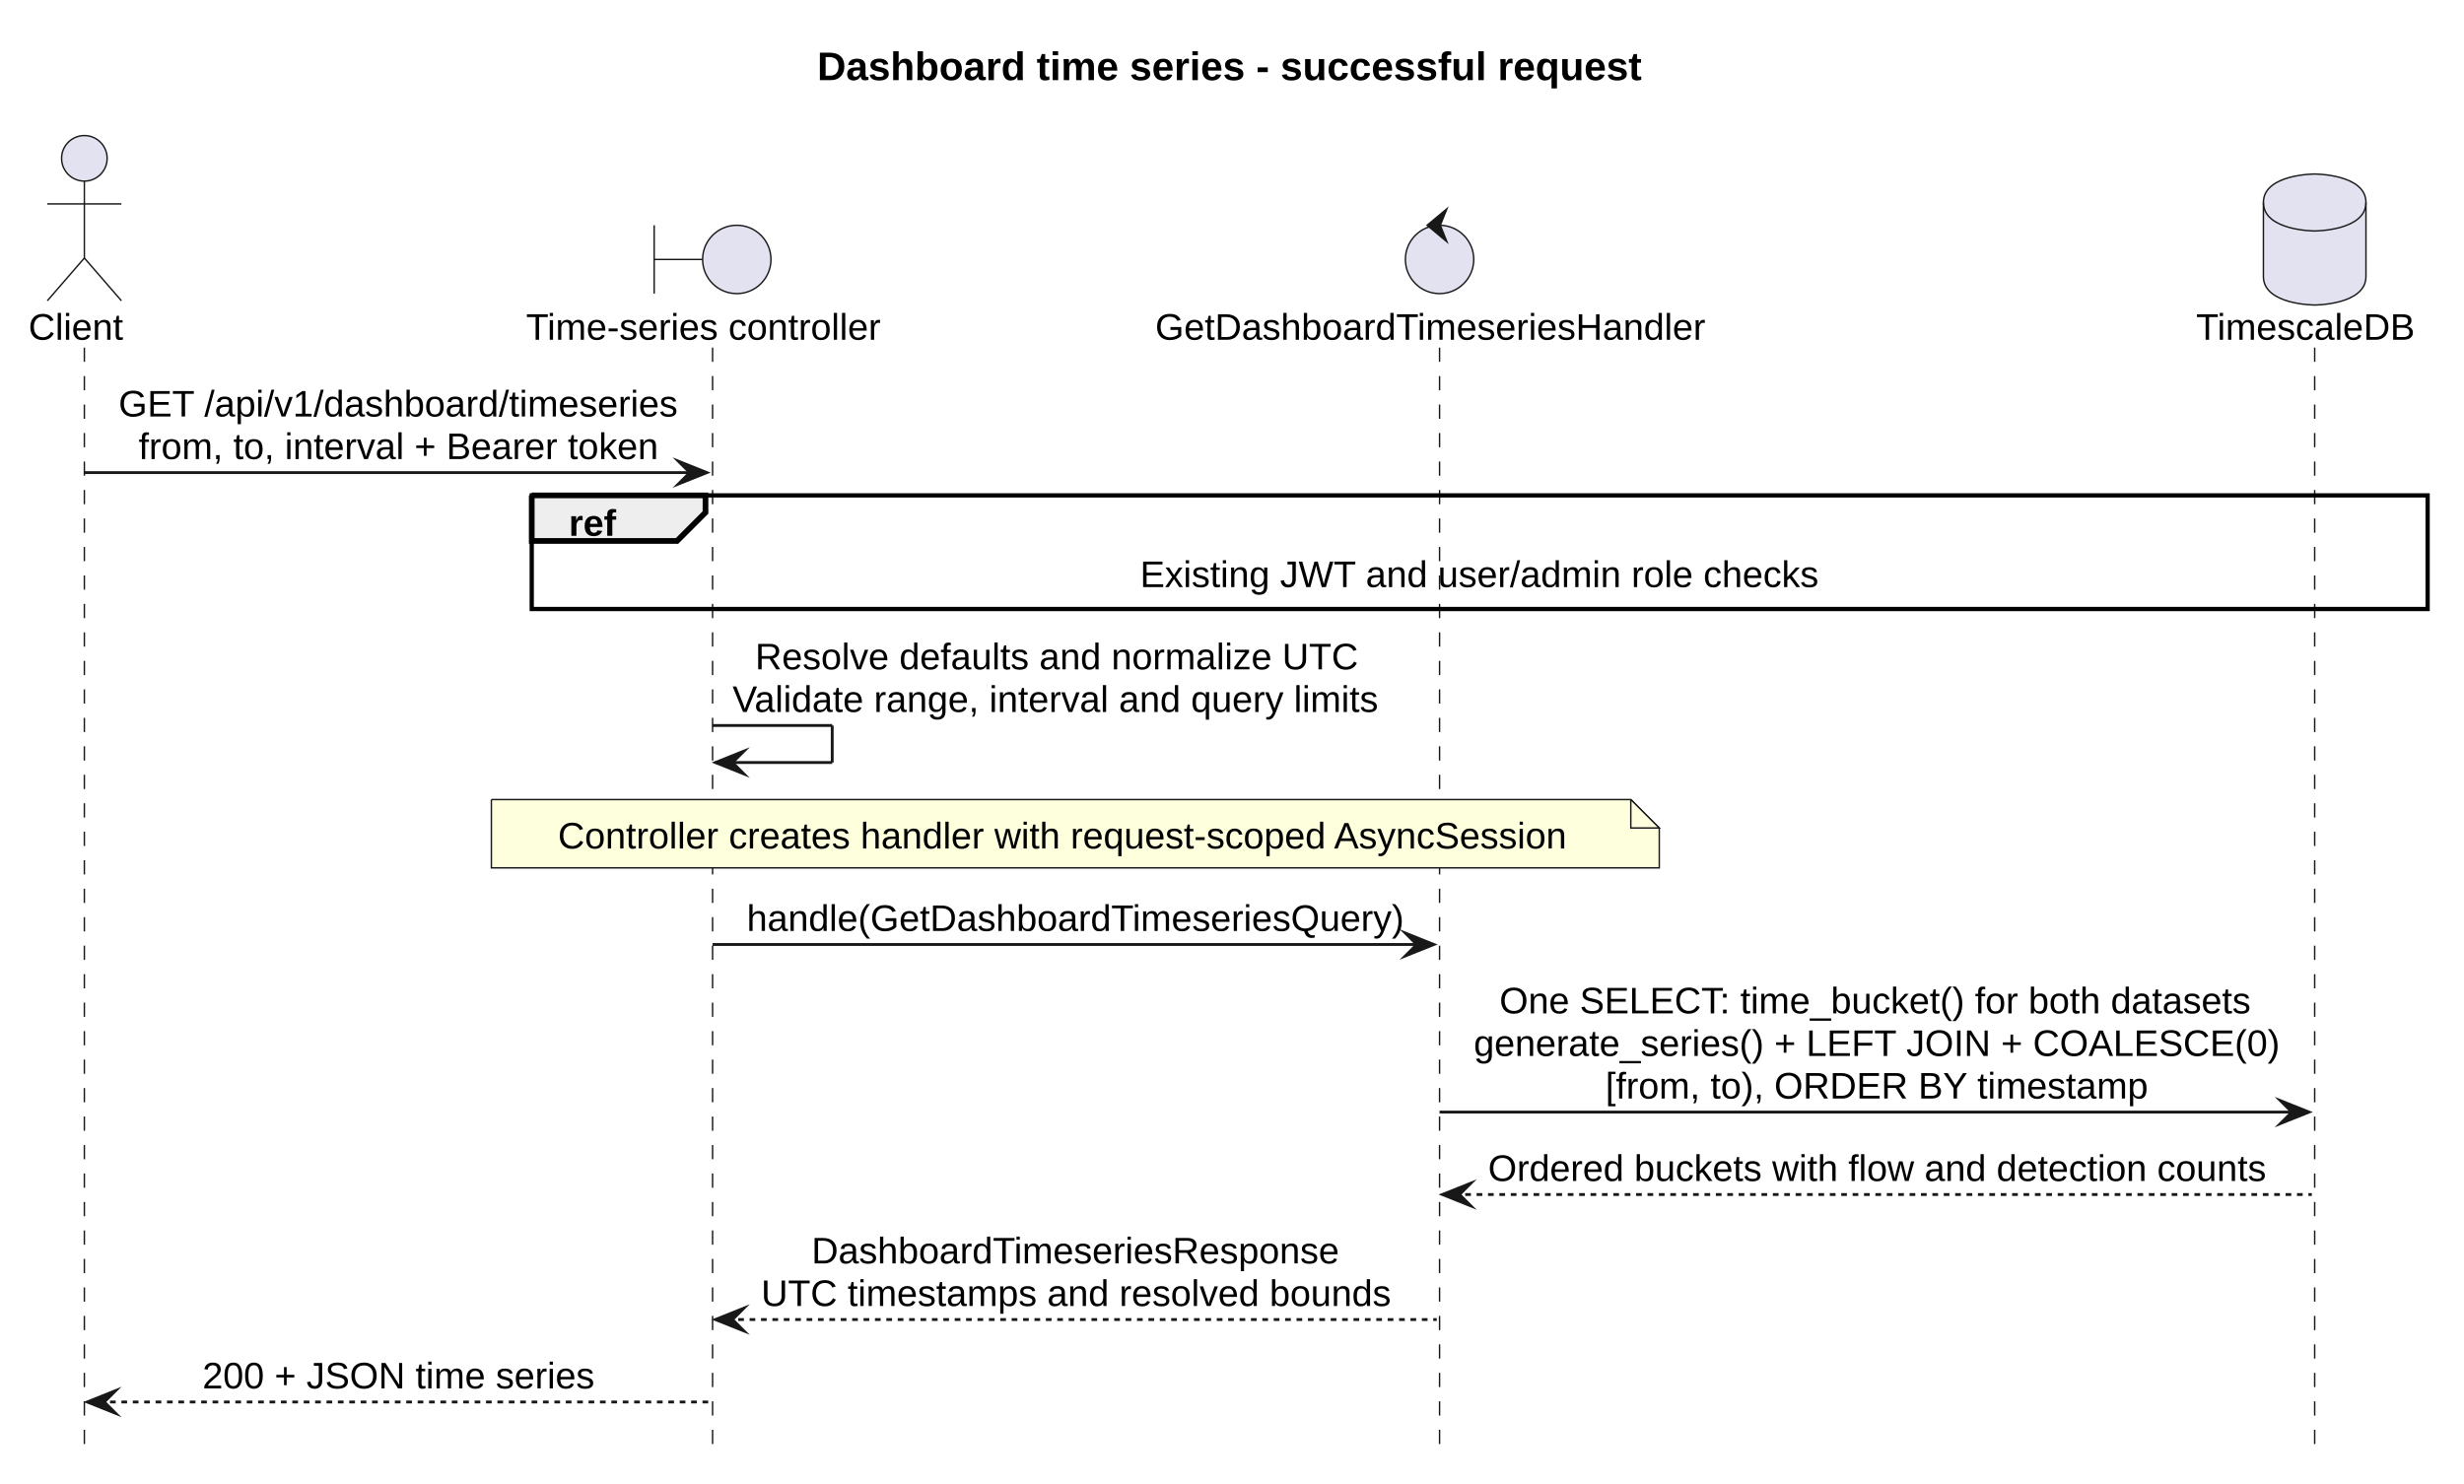
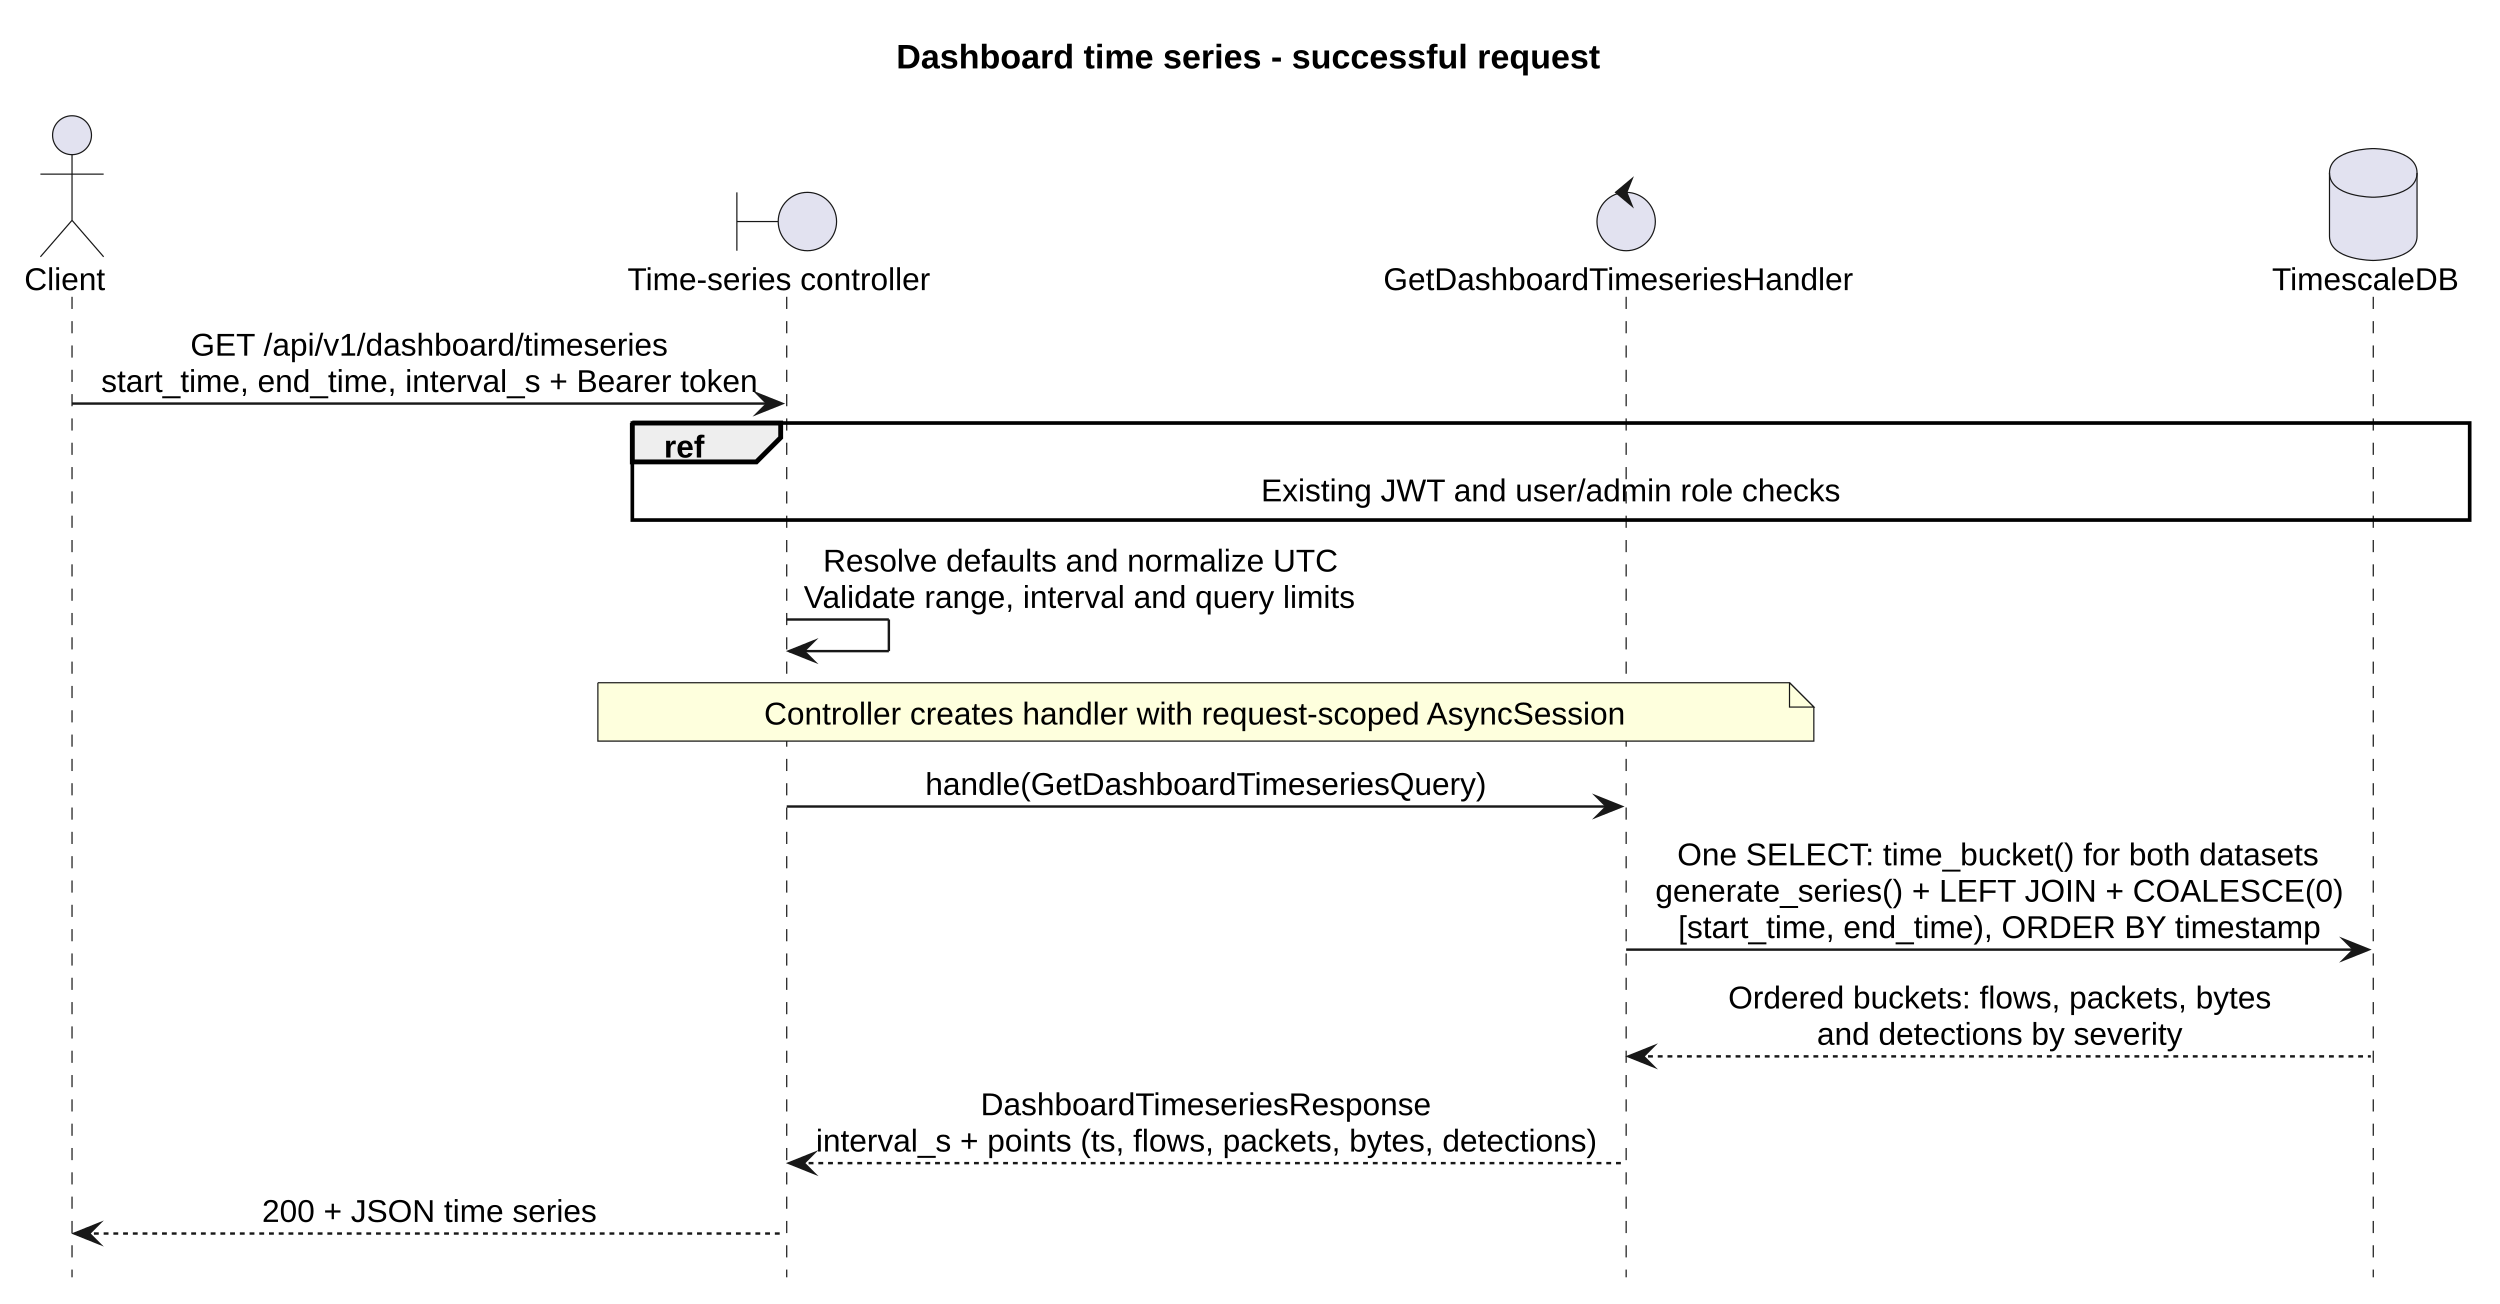
- <svg xmlns="http://www.w3.org/2000/svg" version="1.1" data-diagram-type="SEQUENCE" style="width:865px;height:521px;background:#FFFFFF;" width="865px" height="521px" viewBox="0 0 865 521" zoomAndPan="magnify" preserveAspectRatio="none" contentStyleType="text/css">
+ <svg xmlns="http://www.w3.org/2000/svg" version="1.1" data-diagram-type="SEQUENCE" style="width:1028px;height:536px;background:#FFFFFF;" width="1028px" height="536px" viewBox="0 0 1028 536" zoomAndPan="magnify" preserveAspectRatio="none" contentStyleType="text/css">
  <defs />
  <g font-family="sans-serif" lengthAdjust="spacing">
    <g class="title" data-source-line="1">
-       <text x="286.891" y="28.132" fill="#000" font-size="14" textLength="289.447" font-weight="700" font-family="Arial">Dashboard time series - successful request</text>
+       <text x="368.544" y="28.132" fill="#000" font-size="14" textLength="289.447" font-weight="700" font-family="Arial">Dashboard time series - successful request</text>
    </g>
    <g class="participant-lifeline" data-qualified-name="Client" data-entity-uid="part1" id="part1-lifeline" data-source-line="9">
      <g>
-         <rect x="26.118" y="122.047" width="8" height="388.231" fill="#000" fill-opacity="0" />
-         <line x1="29.618" y1="122.047" x2="29.618" y2="510.278" style="stroke:#181818;stroke-width:0.5;stroke-dasharray:5,5;" />
+         <rect x="26.118" y="122.047" width="8" height="403.18" fill="#000" fill-opacity="0" />
+         <line x1="29.618" y1="122.047" x2="29.618" y2="525.227" style="stroke:#181818;stroke-width:0.5;stroke-dasharray:5,5;" />
      </g>
    </g>
    <g class="participant-lifeline" data-qualified-name="API" data-entity-uid="part2" id="part2-lifeline" data-source-line="10">
      <g>
-         <rect x="246.654" y="122.047" width="8" height="388.231" fill="#000" fill-opacity="0" />
-         <line x1="250.154" y1="122.047" x2="250.154" y2="510.278" style="stroke:#181818;stroke-width:0.5;stroke-dasharray:5,5;" />
+         <rect x="320.001" y="122.047" width="8" height="403.18" fill="#000" fill-opacity="0" />
+         <line x1="323.501" y1="122.047" x2="323.501" y2="525.227" style="stroke:#181818;stroke-width:0.5;stroke-dasharray:5,5;" />
      </g>
    </g>
    <g class="participant-lifeline" data-qualified-name="Handler" data-entity-uid="part3" id="part3-lifeline" data-source-line="11">
      <g>
-         <rect x="501.868" y="122.047" width="8" height="388.231" fill="#000" fill-opacity="0" />
-         <line x1="505.368" y1="122.047" x2="505.368" y2="510.278" style="stroke:#181818;stroke-width:0.5;stroke-dasharray:5,5;" />
+         <rect x="665.174" y="122.047" width="8" height="403.18" fill="#000" fill-opacity="0" />
+         <line x1="668.674" y1="122.047" x2="668.674" y2="525.227" style="stroke:#181818;stroke-width:0.5;stroke-dasharray:5,5;" />
      </g>
    </g>
    <g class="participant-lifeline" data-qualified-name="DB" data-entity-uid="part4" id="part4-lifeline" data-source-line="12">
      <g>
-         <rect x="809.081" y="122.047" width="8" height="388.231" fill="#000" fill-opacity="0" />
-         <line x1="812.581" y1="122.047" x2="812.581" y2="510.278" style="stroke:#181818;stroke-width:0.5;stroke-dasharray:5,5;" />
+         <rect x="972.387" y="122.047" width="8" height="403.18" fill="#000" fill-opacity="0" />
+         <line x1="975.887" y1="122.047" x2="975.887" y2="525.227" style="stroke:#181818;stroke-width:0.5;stroke-dasharray:5,5;" />
      </g>
    </g>
    <g class="participant participant-head" data-qualified-name="Client" data-entity-uid="part1" id="part1-head" data-source-line="9">
      <text x="10" y="119.292" fill="#000" font-size="13" textLength="33.236" font-family="Arial">Client</text>
      <ellipse cx="29.618" cy="55.599" rx="8" ry="8" fill="#E2E2F0" style="stroke:#181818;stroke-width:0.5;" />
      <path d="M29.618,63.599 L29.618,90.599 M16.618,71.599 L42.618,71.599 M29.618,90.599 L16.618,105.599 M29.618,90.599 L42.618,105.599" style="stroke:#181818;stroke-width:0.5;" fill="none" />
    </g>
    <g class="participant participant-head" data-qualified-name="API" data-entity-uid="part2" id="part2-head" data-source-line="10">
-       <text x="184.668" y="119.292" fill="#000" font-size="13" textLength="124.973" font-family="Arial">Time-series controller</text>
-       <path d="M229.654,79.099 L229.654,103.099 M229.654,91.099 L246.654,91.099" style="stroke:#181818;stroke-width:0.5;" fill="none" />
-       <ellipse cx="258.654" cy="91.099" rx="12" ry="12" fill="#E2E2F0" style="stroke:#181818;stroke-width:0.5;" />
+       <text x="258.015" y="119.292" fill="#000" font-size="13" textLength="124.973" font-family="Arial">Time-series controller</text>
+       <path d="M303.001,79.099 L303.001,103.099 M303.001,91.099 L320.001,91.099" style="stroke:#181818;stroke-width:0.5;" fill="none" />
+       <ellipse cx="332.001" cy="91.099" rx="12" ry="12" fill="#E2E2F0" style="stroke:#181818;stroke-width:0.5;" />
    </g>
    <g class="participant participant-head" data-qualified-name="Handler" data-entity-uid="part3" id="part3-head" data-source-line="11">
-       <text x="405.547" y="119.292" fill="#000" font-size="13" textLength="193.642" font-family="Arial">GetDashboardTimeseriesHandler</text>
-       <ellipse cx="505.368" cy="91.099" rx="12" ry="12" fill="#E2E2F0" style="stroke:#181818;stroke-width:0.5;" />
-       <polygon points="501.368,79.099,507.368,74.099,505.368,79.099,507.368,84.099,501.368,79.099" fill="#181818" style="stroke:#181818;stroke-width:1;stroke-linejoin:miter;stroke-miterlimit:10;" />
+       <text x="568.853" y="119.292" fill="#000" font-size="13" textLength="193.642" font-family="Arial">GetDashboardTimeseriesHandler</text>
+       <ellipse cx="668.674" cy="91.099" rx="12" ry="12" fill="#E2E2F0" style="stroke:#181818;stroke-width:0.5;" />
+       <polygon points="664.674,79.099,670.674,74.099,668.674,79.099,670.674,84.099,664.674,79.099" fill="#181818" style="stroke:#181818;stroke-width:1;stroke-linejoin:miter;stroke-miterlimit:10;" />
    </g>
    <g class="participant participant-head" data-qualified-name="DB" data-entity-uid="part4" id="part4-head" data-source-line="12">
-       <text x="770.933" y="119.292" fill="#000" font-size="13" textLength="77.295" font-family="Arial">TimescaleDB</text>
-       <path d="M794.581,71.099 C794.581,61.099 812.581,61.099 812.581,61.099 C812.581,61.099 830.581,61.099 830.581,71.099 L830.581,97.099 C830.581,107.099 812.581,107.099 812.581,107.099 C812.581,107.099 794.581,107.099 794.581,97.099 L794.581,71.099" style="stroke:#181818;stroke-width:0.5;" fill="#E2E2F0" />
-       <path d="M794.581,71.099 C794.581,81.099 812.581,81.099 812.581,81.099 C812.581,81.099 830.581,81.099 830.581,71.099" style="stroke:#181818;stroke-width:0.5;" fill="none" />
+       <text x="934.24" y="119.292" fill="#000" font-size="13" textLength="77.295" font-family="Arial">TimescaleDB</text>
+       <path d="M957.887,71.099 C957.887,61.099 975.887,61.099 975.887,61.099 C975.887,61.099 993.887,61.099 993.887,71.099 L993.887,97.099 C993.887,107.099 975.887,107.099 975.887,107.099 C975.887,107.099 957.887,107.099 957.887,97.099 L957.887,71.099" style="stroke:#181818;stroke-width:0.5;" fill="#E2E2F0" />
+       <path d="M957.887,71.099 C957.887,81.099 975.887,81.099 975.887,81.099 C975.887,81.099 993.887,81.099 993.887,71.099" style="stroke:#181818;stroke-width:0.5;" fill="none" />
    </g>
    <g class="message" data-entity-1="part1" data-entity-2="part2" id="msg1" data-source-line="14">
-       <polygon points="238.154,161.945,248.154,165.945,238.154,169.945,242.154,165.945" fill="#181818" style="stroke:#181818;stroke-width:1;stroke-linejoin:miter;stroke-miterlimit:10;" />
-       <line x1="29.618" y1="165.945" x2="244.154" y2="165.945" style="stroke:#181818;stroke-width:1;" />
-       <text x="41.618" y="146.241" fill="#000" font-size="13" textLength="196.536" font-family="Arial">GET /api/v1/dashboard/timeseries</text>
-       <text x="48.664" y="161.19" fill="#000" font-size="13" textLength="182.444" font-family="Arial">from, to, interval + Bearer token</text>
+       <polygon points="311.501,161.945,321.501,165.945,311.501,169.945,315.501,165.945" fill="#181818" style="stroke:#181818;stroke-width:1;stroke-linejoin:miter;stroke-miterlimit:10;" />
+       <line x1="29.618" y1="165.945" x2="317.501" y2="165.945" style="stroke:#181818;stroke-width:1;" />
+       <text x="78.292" y="146.241" fill="#000" font-size="13" textLength="196.536" font-family="Arial">GET /api/v1/dashboard/timeseries</text>
+       <text x="41.618" y="161.19" fill="#000" font-size="13" textLength="269.883" font-family="Arial">start_time, end_time, interval_s + Bearer token</text>
    </g>
-     <rect x="186.668" y="173.945" width="665.561" height="39.897" fill="none" style="stroke:#000;stroke-width:1.5;" />
-     <path d="M186.668,173.945 L247.668,173.945 L247.668,179.945 L237.668,189.945 L186.668,189.945 L186.668,173.945" style="stroke:#000;stroke-width:2;" fill="#EEE" />
-     <text x="199.668" y="188.139" fill="#000" font-size="13" textLength="16.618" font-weight="700" font-family="Arial">ref</text>
-     <text x="400.236" y="206.139" fill="#000" font-size="13" textLength="238.424" font-family="Arial">Existing JWT and user/admin role checks</text>
+     <rect x="260.015" y="173.945" width="755.52" height="39.897" fill="none" style="stroke:#000;stroke-width:1.5;" />
+     <path d="M260.015,173.945 L321.015,173.945 L321.015,179.945 L311.015,189.945 L260.015,189.945 L260.015,173.945" style="stroke:#000;stroke-width:2;" fill="#EEE" />
+     <text x="273.015" y="188.139" fill="#000" font-size="13" textLength="16.618" font-weight="700" font-family="Arial">ref</text>
+     <text x="518.563" y="206.139" fill="#000" font-size="13" textLength="238.424" font-family="Arial">Existing JWT and user/admin role checks</text>
    <g class="message" data-entity-1="part2" data-entity-2="part2" id="msg2" data-source-line="16">
-       <line x1="250.154" y1="254.74" x2="292.154" y2="254.74" style="stroke:#181818;stroke-width:1;" />
-       <line x1="292.154" y1="254.74" x2="292.154" y2="267.74" style="stroke:#181818;stroke-width:1;" />
-       <line x1="251.154" y1="267.74" x2="292.154" y2="267.74" style="stroke:#181818;stroke-width:1;" />
-       <polygon points="261.154,263.74,251.154,267.74,261.154,271.74,257.154,267.74" fill="#181818" style="stroke:#181818;stroke-width:1;stroke-linejoin:miter;stroke-miterlimit:10;" />
-       <text x="265.111" y="235.036" fill="#000" font-size="13" textLength="211.707" font-family="Arial">Resolve defaults and normalize UTC</text>
-       <text x="257.154" y="249.985" fill="#000" font-size="13" textLength="227.621" font-family="Arial">Validate range, interval and query limits</text>
+       <line x1="323.501" y1="254.74" x2="365.501" y2="254.74" style="stroke:#181818;stroke-width:1;" />
+       <line x1="365.501" y1="254.74" x2="365.501" y2="267.74" style="stroke:#181818;stroke-width:1;" />
+       <line x1="324.501" y1="267.74" x2="365.501" y2="267.74" style="stroke:#181818;stroke-width:1;" />
+       <polygon points="334.501,263.74,324.501,267.74,334.501,271.74,330.501,267.74" fill="#181818" style="stroke:#181818;stroke-width:1;stroke-linejoin:miter;stroke-miterlimit:10;" />
+       <text x="338.458" y="235.036" fill="#000" font-size="13" textLength="211.707" font-family="Arial">Resolve defaults and normalize UTC</text>
+       <text x="330.501" y="249.985" fill="#000" font-size="13" textLength="227.621" font-family="Arial">Validate range, interval and query limits</text>
    </g>
-     <path d="M172.501,280.74 L172.501,304.74 L582.501,304.74 L582.501,290.74 L572.501,280.74 L172.501,280.74" style="stroke:#181818;stroke-width:0.5;" fill="#FEFFDD" />
-     <path d="M572.501,280.74 L572.501,290.74 L582.501,290.74 L572.501,280.74" style="stroke:#181818;stroke-width:0.5;" fill="#FEFFDD" />
-     <text x="195.866" y="297.934" fill="#000" font-size="13" textLength="354.79" font-family="Arial">Controller creates handler with request-scoped AsyncSession</text>
+     <path d="M245.848,280.74 L245.848,304.74 L745.848,304.74 L745.848,290.74 L735.848,280.74 L245.848,280.74" style="stroke:#181818;stroke-width:0.5;" fill="#FEFFDD" />
+     <path d="M735.848,280.74 L735.848,290.74 L745.848,290.74 L735.848,280.74" style="stroke:#181818;stroke-width:0.5;" fill="#FEFFDD" />
+     <text x="314.193" y="297.934" fill="#000" font-size="13" textLength="354.79" font-family="Arial">Controller creates handler with request-scoped AsyncSession</text>
    <g class="message" data-entity-1="part2" data-entity-2="part3" id="msg3" data-source-line="18">
-       <polygon points="493.368,327.637,503.368,331.637,493.368,335.637,497.368,331.637" fill="#181818" style="stroke:#181818;stroke-width:1;stroke-linejoin:miter;stroke-miterlimit:10;" />
-       <line x1="250.154" y1="331.637" x2="499.368" y2="331.637" style="stroke:#181818;stroke-width:1;" />
-       <text x="262.154" y="326.882" fill="#000" font-size="13" textLength="231.213" font-family="Arial">handle(GetDashboardTimeseriesQuery)</text>
+       <polygon points="656.674,327.637,666.674,331.637,656.674,335.637,660.674,331.637" fill="#181818" style="stroke:#181818;stroke-width:1;stroke-linejoin:miter;stroke-miterlimit:10;" />
+       <line x1="323.501" y1="331.637" x2="662.674" y2="331.637" style="stroke:#181818;stroke-width:1;" />
+       <text x="380.481" y="326.882" fill="#000" font-size="13" textLength="231.213" font-family="Arial">handle(GetDashboardTimeseriesQuery)</text>
    </g>
    <g class="message" data-entity-1="part3" data-entity-2="part4" id="msg4" data-source-line="19">
-       <polygon points="800.581,386.483,810.581,390.483,800.581,394.483,804.581,390.483" fill="#181818" style="stroke:#181818;stroke-width:1;stroke-linejoin:miter;stroke-miterlimit:10;" />
-       <line x1="505.368" y1="390.483" x2="806.581" y2="390.483" style="stroke:#181818;stroke-width:1;" />
-       <text x="526.385" y="355.831" fill="#000" font-size="13" textLength="265.18" font-family="Arial">One SELECT: time_bucket() for both datasets</text>
-       <text x="517.368" y="370.78" fill="#000" font-size="13" textLength="283.213" font-family="Arial">generate_series() + LEFT JOIN + COALESCE(0)</text>
-       <text x="563.623" y="385.729" fill="#000" font-size="13" textLength="190.703" font-family="Arial">[from, to), ORDER BY timestamp</text>
+       <polygon points="963.887,386.483,973.887,390.483,963.887,394.483,967.887,390.483" fill="#181818" style="stroke:#181818;stroke-width:1;stroke-linejoin:miter;stroke-miterlimit:10;" />
+       <line x1="668.674" y1="390.483" x2="969.887" y2="390.483" style="stroke:#181818;stroke-width:1;" />
+       <text x="689.691" y="355.831" fill="#000" font-size="13" textLength="265.18" font-family="Arial">One SELECT: time_bucket() for both datasets</text>
+       <text x="680.674" y="370.78" fill="#000" font-size="13" textLength="283.213" font-family="Arial">generate_series() + LEFT JOIN + COALESCE(0)</text>
+       <text x="690.075" y="385.729" fill="#000" font-size="13" textLength="264.412" font-family="Arial">[start_time, end_time), ORDER BY timestamp</text>
    </g>
    <g class="message" data-entity-1="part4" data-entity-2="part3" id="msg5" data-source-line="20">
-       <polygon points="516.368,415.432,506.368,419.432,516.368,423.432,512.368,419.432" fill="#181818" style="stroke:#181818;stroke-width:1;stroke-linejoin:miter;stroke-miterlimit:10;" />
-       <line x1="510.368" y1="419.432" x2="811.581" y2="419.432" style="stroke:#181818;stroke-width:1;stroke-dasharray:2,2;" />
-       <text x="522.398" y="414.677" fill="#000" font-size="13" textLength="273.152" font-family="Arial">Ordered buckets with flow and detection counts</text>
+       <polygon points="679.674,430.381,669.674,434.381,679.674,438.381,675.674,434.381" fill="#181818" style="stroke:#181818;stroke-width:1;stroke-linejoin:miter;stroke-miterlimit:10;" />
+       <line x1="673.674" y1="434.381" x2="974.887" y2="434.381" style="stroke:#181818;stroke-width:1;stroke-dasharray:2,2;" />
+       <text x="710.647" y="414.677" fill="#000" font-size="13" textLength="223.266" font-family="Arial">Ordered buckets: flows, packets, bytes</text>
+       <text x="747.127" y="429.626" fill="#000" font-size="13" textLength="150.306" font-family="Arial">and detections by severity</text>
    </g>
    <g class="message" data-entity-1="part3" data-entity-2="part2" id="msg6" data-source-line="21">
-       <polygon points="261.154,459.33,251.154,463.33,261.154,467.33,257.154,463.33" fill="#181818" style="stroke:#181818;stroke-width:1;stroke-linejoin:miter;stroke-miterlimit:10;" />
-       <line x1="255.154" y1="463.33" x2="504.368" y2="463.33" style="stroke:#181818;stroke-width:1;stroke-dasharray:2,2;" />
-       <text x="284.911" y="443.626" fill="#000" font-size="13" textLength="185.701" font-family="Arial">DashboardTimeseriesResponse</text>
-       <text x="267.21" y="458.575" fill="#000" font-size="13" textLength="221.102" font-family="Arial">UTC timestamps and resolved bounds</text>
+       <polygon points="334.501,474.278,324.501,478.278,334.501,482.278,330.501,478.278" fill="#181818" style="stroke:#181818;stroke-width:1;stroke-linejoin:miter;stroke-miterlimit:10;" />
+       <line x1="328.501" y1="478.278" x2="667.674" y2="478.278" style="stroke:#181818;stroke-width:1;stroke-dasharray:2,2;" />
+       <text x="403.237" y="458.575" fill="#000" font-size="13" textLength="185.701" font-family="Arial">DashboardTimeseriesResponse</text>
+       <text x="335.501" y="473.523" fill="#000" font-size="13" textLength="321.172" font-family="Arial">interval_s + points (ts, flows, packets, bytes, detections)</text>
    </g>
    <g class="message" data-entity-1="part2" data-entity-2="part1" id="msg7" data-source-line="22">
-       <polygon points="40.618,488.278,30.618,492.278,40.618,496.278,36.618,492.278" fill="#181818" style="stroke:#181818;stroke-width:1;stroke-linejoin:miter;stroke-miterlimit:10;" />
-       <line x1="34.618" y1="492.278" x2="249.154" y2="492.278" style="stroke:#181818;stroke-width:1;stroke-dasharray:2,2;" />
-       <text x="71.068" y="487.523" fill="#000" font-size="13" textLength="137.636" font-family="Arial">200 + JSON time series</text>
+       <polygon points="40.618,503.227,30.618,507.227,40.618,511.227,36.618,507.227" fill="#181818" style="stroke:#181818;stroke-width:1;stroke-linejoin:miter;stroke-miterlimit:10;" />
+       <line x1="34.618" y1="507.227" x2="322.501" y2="507.227" style="stroke:#181818;stroke-width:1;stroke-dasharray:2,2;" />
+       <text x="107.742" y="502.472" fill="#000" font-size="13" textLength="137.636" font-family="Arial">200 + JSON time series</text>
    </g>
  </g>
</svg>
